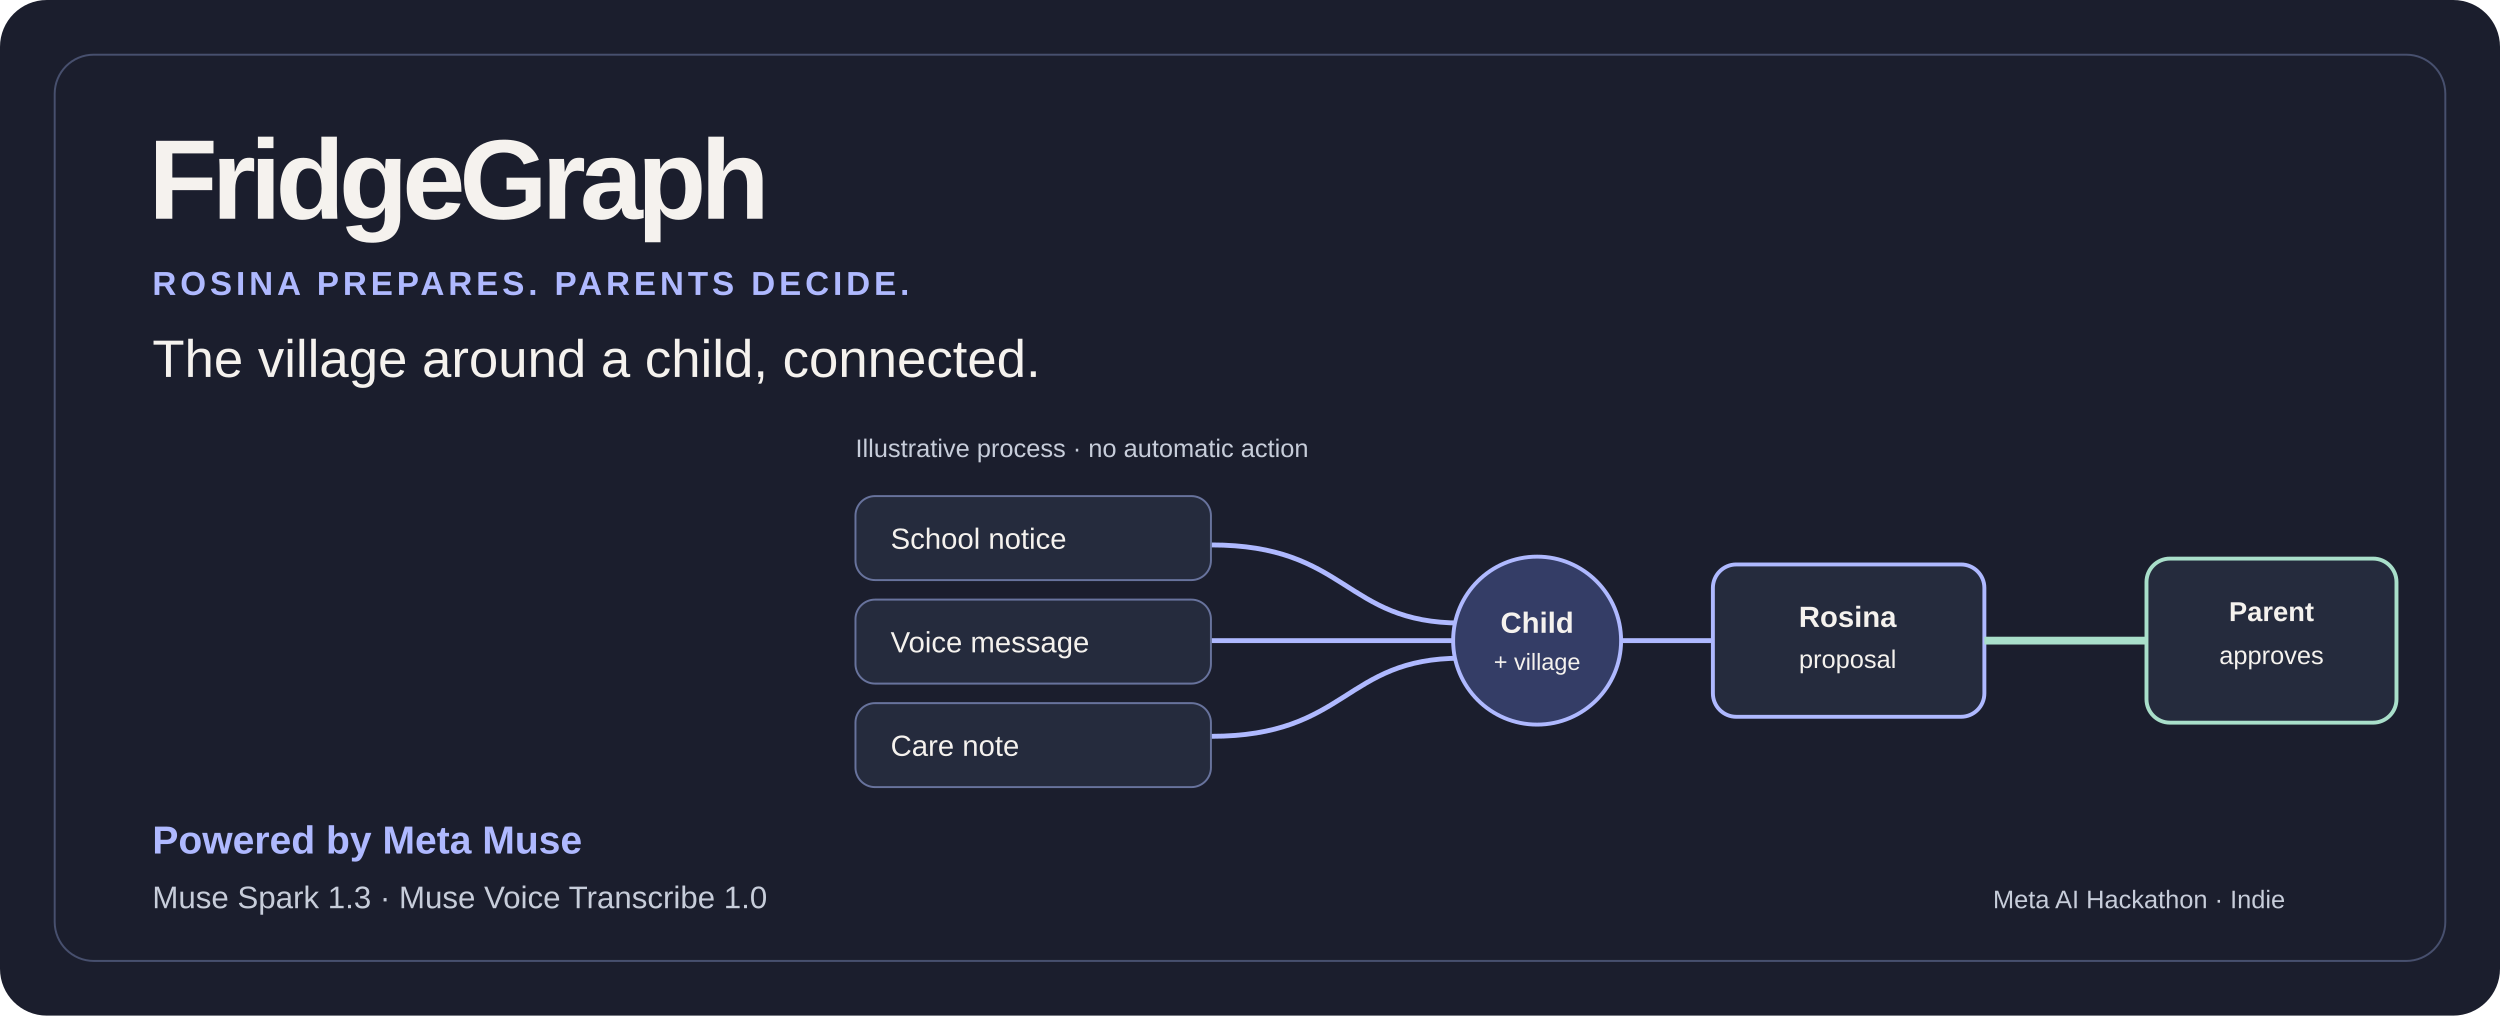
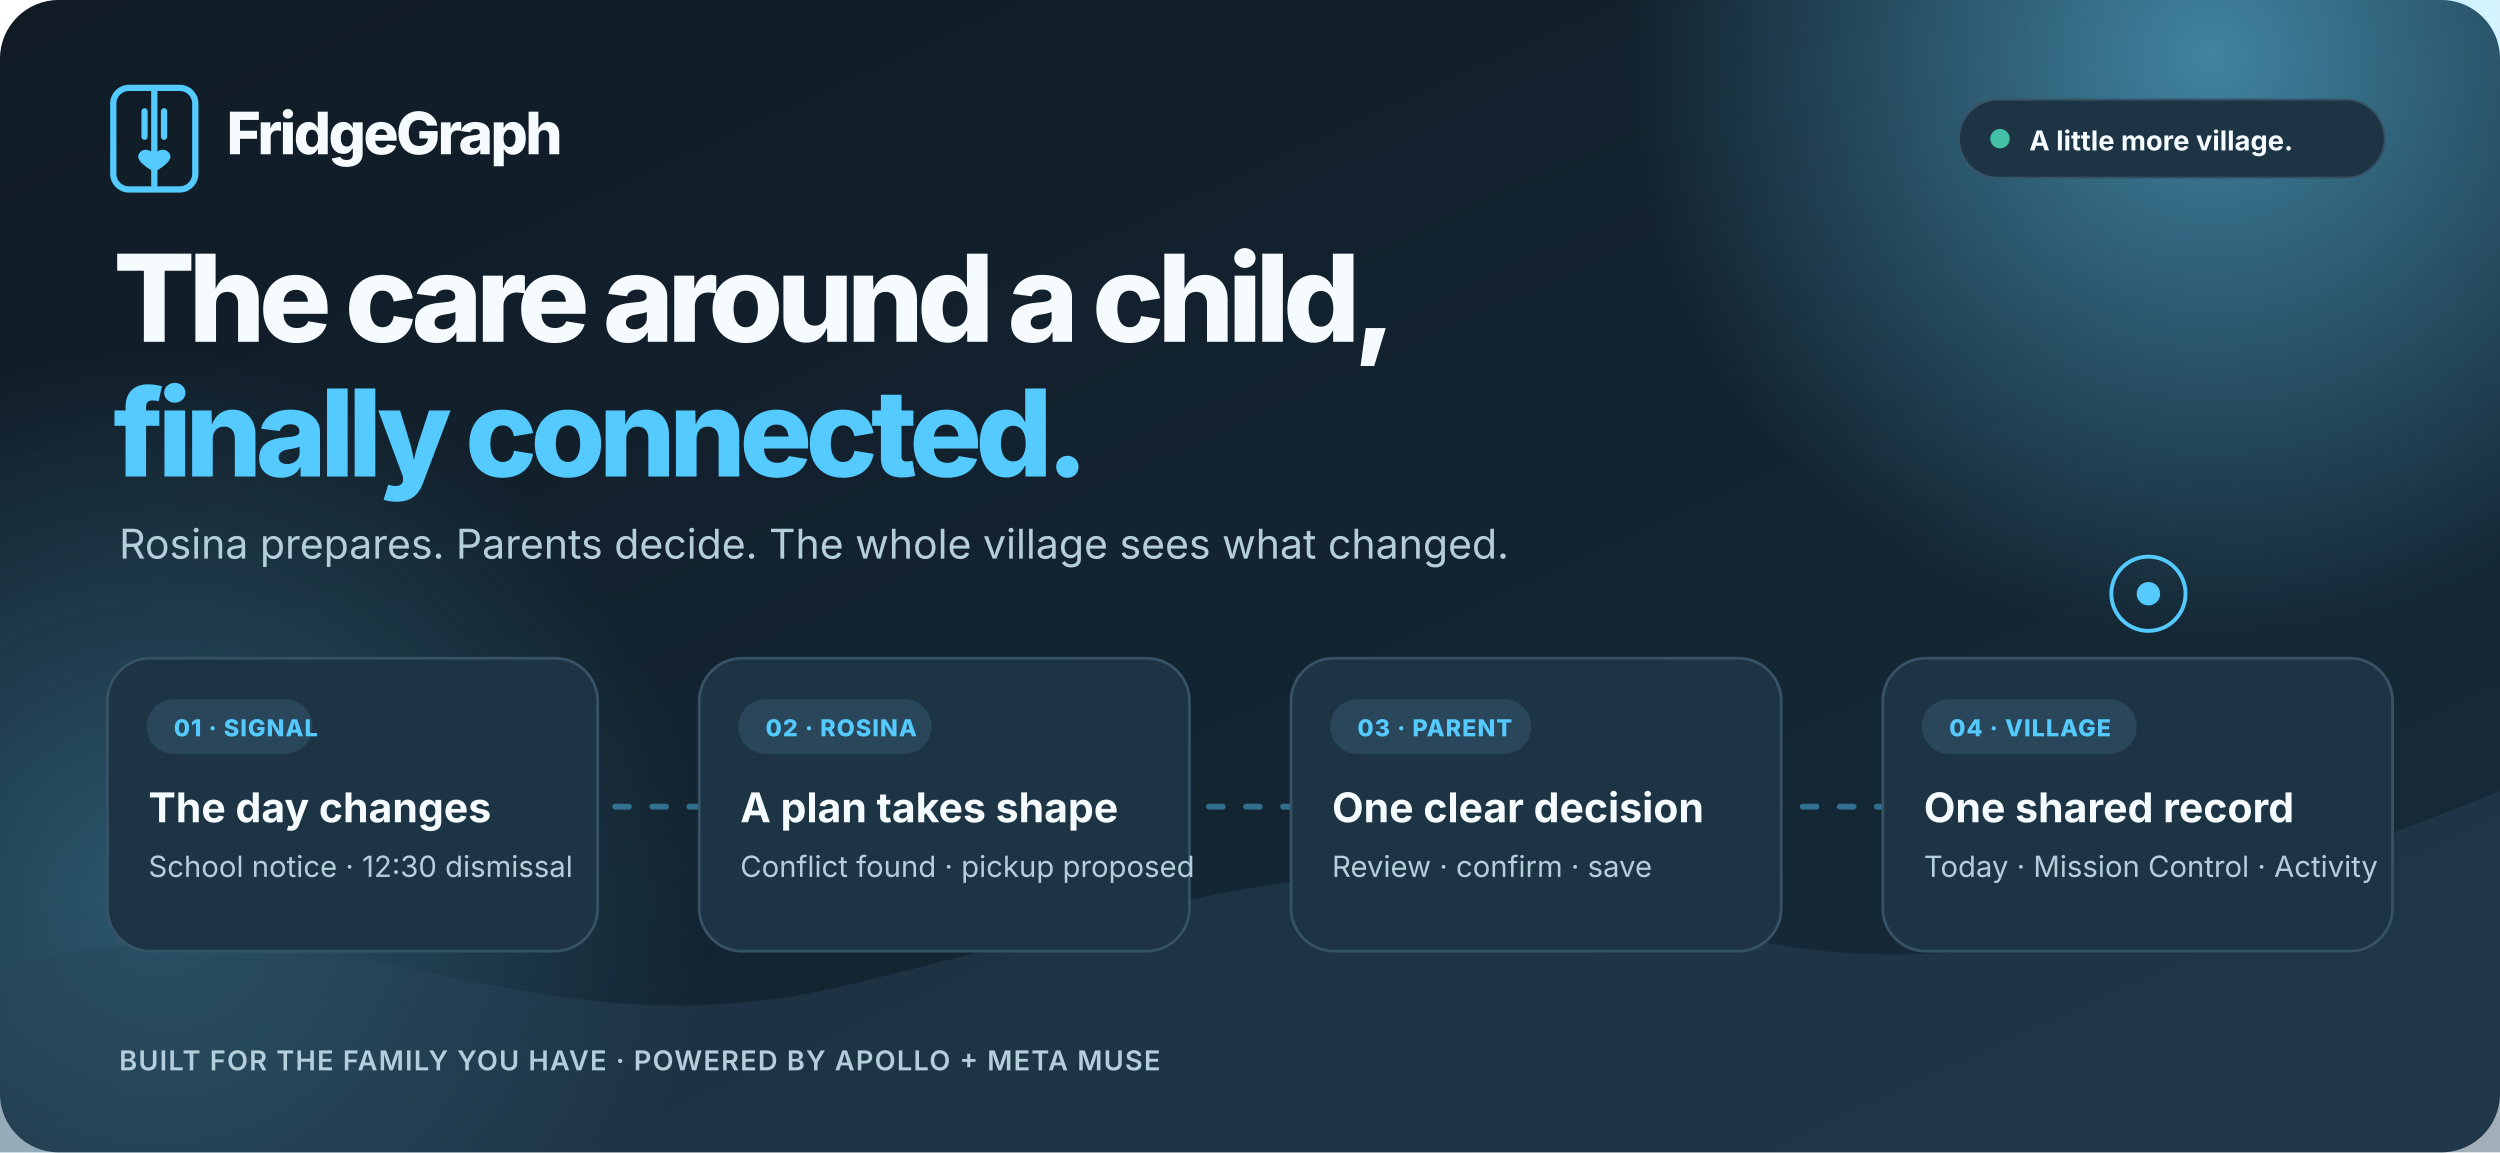
- <svg xmlns="http://www.w3.org/2000/svg" width="1280" height="520" viewBox="0 0 1280 520" role="img" aria-labelledby="title desc">
-   <style>
-     .gather,.proposal,.approve,.solid {opacity:1}
-     .disconnected,.dashed {opacity:0}
-     @media (prefers-reduced-motion: no-preference) {
-       .gather {animation: enter 14s ease-in-out 1 both}
-       .proposal {animation: propose 14s ease-in-out 1 both}
-       .approve {animation: authorize 14s ease-in-out 1 both}
-       .solid {animation: authorize 14s ease-in-out 1 both}
-       .disconnected {animation: leave 14s ease-in-out 1 both}
-       .dashed {animation: wait 14s ease-in-out 1 both}
-     }
-     @keyframes enter {0%,14% {opacity:0} 24%,100% {opacity:1}}
-     @keyframes propose {0%,29% {opacity:0} 39%,100% {opacity:1}}
-     @keyframes authorize {0%,51% {opacity:0} 62%,100% {opacity:1}}
-     @keyframes leave {0%,14% {opacity:1} 24%,100% {opacity:0}}
-     @keyframes wait {0%,29% {opacity:0} 39%,51% {opacity:1} 62%,100% {opacity:0}}
-     </style>
-   <rect width="1280" height="520" rx="24" fill="#1B1E2D" />
-   <rect x="28" y="28" width="1224" height="464" rx="20" fill="none" stroke="#68739D" opacity=".58" />
-   <text x="76" y="112" fill="#F5F2EE" font-family="Arial,Helvetica,sans-serif" font-size="58" font-weight="700" letter-spacing="-3">FridgeGraph</text>
-   <text x="78" y="151" fill="#AFB9FF" font-family="Arial,Helvetica,sans-serif" font-size="17" font-weight="700" letter-spacing="2">ROSINA PREPARES. PARENTS DECIDE.</text>
-   <text x="78" y="193" fill="#F5F2EE" font-family="Arial,Helvetica,sans-serif" font-size="27">The village around a child, connected.</text>
-   <text x="78" y="437" fill="#AFB9FF" font-family="Arial,Helvetica,sans-serif" font-size="20" font-weight="700">Powered by Meta Muse</text>
-   <text x="78" y="465" fill="#C7CDDA" font-family="Arial,Helvetica,sans-serif" font-size="16">Muse Spark 1.3 · Muse Voice Transcribe 1.0</text>
-   <text x="1170" y="465" text-anchor="end" fill="#C7CDDA" font-family="Arial,Helvetica,sans-serif" font-size="13">Meta AI Hackathon · Indie</text>
-   <g font-family="Arial,Helvetica,sans-serif" font-size="15" fill="#F5F2EE">
-     <g class="disconnected">
-       <path d="M620 279h100M620 328h100M620 377h100" stroke="#68739D" stroke-width="2" stroke-dasharray="4 7" />
-     </g>
-     <g class="gather">
-       <path d="M620 279C690 279 688 319 748 319M620 328h128M620 377C690 377 688 337 748 337" fill="none" stroke="#AFB9FF" stroke-width="2.5" />
-     </g>
-     <g>
-       <rect x="438" y="254" width="182" height="43" rx="10" fill="#252B3D" stroke="#68739D" />
-       <text x="456" y="281">School notice</text>
-       <rect x="438" y="307" width="182" height="43" rx="10" fill="#252B3D" stroke="#68739D" />
-       <text x="456" y="334">Voice message</text>
-       <rect x="438" y="360" width="182" height="43" rx="10" fill="#252B3D" stroke="#68739D" />
-       <text x="456" y="387">Care note</text>
-     </g>
-     <circle cx="787" cy="328" r="43" fill="#343D66" stroke="#AFB9FF" stroke-width="2" />
-     <text x="787" y="324" text-anchor="middle" font-size="15" font-weight="700">Child</text>
-     <text x="787" y="343" text-anchor="middle" font-size="12">+ village</text>
-     <g class="proposal">
-       <path d="M830 328h47" stroke="#AFB9FF" stroke-width="2.5" />
-       <rect x="877" y="289" width="139" height="78" rx="12" fill="#252B3D" stroke="#AFB9FF" stroke-width="2" />
-       <text x="946" y="321" text-anchor="middle" font-weight="700">Rosina</text>
-       <text x="946" y="342" text-anchor="middle" font-size="13">proposal</text>
-     </g>
-     <g class="dashed">
-       <path d="M1016 328h83" stroke="#F29B8C" stroke-width="3" stroke-dasharray="7 7" />
-     </g>
-     <g class="solid">
-       <path d="M1016 328h83" stroke="#A9DFCA" stroke-width="4" />
-     </g>
-     <g class="approve">
-       <rect x="1099" y="286" width="128" height="84" rx="12" fill="#252B3D" stroke="#A9DFCA" stroke-width="2" />
-       <text x="1163" y="318" text-anchor="middle" font-size="14" font-weight="700">Parent</text>
-       <text x="1163" y="340" text-anchor="middle" font-size="13">approves</text>
-     </g>
+ <svg xmlns="http://www.w3.org/2000/svg" viewBox="0 0 1280 590" role="img" aria-labelledby="title desc">
+   <defs>
+     <linearGradient id="sky" x1="0" y1="0" x2="1" y2="1">
+       <stop stop-color="#101b25" />
+       <stop offset="1" stop-color="#162c3b" />
+     </linearGradient>
+     <radialGradient id="glow">
+       <stop stop-color="#66d3ff" stop-opacity=".55" />
+       <stop offset="1" stop-color="#66d3ff" stop-opacity="0" />
+     </radialGradient>
+     <style>
+     svg { font-family: Inter, Geist, -apple-system, BlinkMacSystemFont, 'Segoe UI', sans-serif; }
+     .card { fill:#1c3443; stroke:#375366; stroke-width:1.4; }
+     .ink { fill:#f5fbff; } .muted { fill:#b5cedc; } .blue { fill:#54caff; }
+     .beam { fill:none; stroke:#54caff; stroke-width:3; stroke-linecap:round; stroke-dasharray:7 12; opacity:.45; }
+     .beamflow { animation: flow 9s linear infinite; }
+     .lift1 { animation: lift 9s ease-in-out infinite; }
+     .lift2 { animation: lift 9s ease-in-out -2.25s infinite; }
+     .lift3 { animation: lift 9s ease-in-out -4.5s infinite; }
+     .lift4 { animation: lift 9s ease-in-out -6.75s infinite; }
+     .pulse { transform-origin:1100px 304px; animation: pulse 3.6s ease-out infinite; }
+     .spark { animation: blink 3.6s ease-in-out infinite; }
+     @keyframes flow { to { stroke-dashoffset:-76; } }
+     @keyframes lift { 0%,17%,100% { transform:translateY(0); } 6% { transform:translateY(-9px); } }
+     @keyframes pulse { 0% { transform:scale(.77); opacity:.75; } 75%,100% { transform:scale(1.36); opacity:0; } }
+     @keyframes blink { 0%,60%,100% { opacity:.48; } 77% { opacity:1; } }
+     @media (prefers-reduced-motion: reduce) { .beamflow,.lift1,.lift2,.lift3,.lift4,.pulse,.spark { animation:none; } }
+   </style>
+   </defs>
+   <rect width="1280" height="590" rx="30" fill="url(#sky)" />
+   <circle cx="1132" cy="28" r="300" fill="url(#glow)" />
+   <circle cx="81" cy="460" r="278" fill="url(#glow)" opacity=".55" />
+   <path d="M0 496C168 447 261 545 431 505s268-86 423-35 292-13 426-65v185H0Z" fill="#29465a" opacity=".43" />
+   <g transform="translate(58 45)">
+     <rect width="42" height="52" x="0" y="0" rx="8" fill="none" stroke="#54caff" stroke-width="3.2" />
+     <path d="M21 2v48M16 12v13M26 12v13" fill="none" stroke="#54caff" stroke-width="3.2" stroke-linecap="round" />
+     <path d="M13 34c2-4 7-2 8 0 1-2 6-4 8 0 2 4-8 9-8 9s-10-5-8-9Z" fill="#54caff" />
+     <text x="58" y="34" class="ink" font-size="30" font-weight="800" letter-spacing="-1.3">FridgeGraph</text>
  </g>
-   <text x="438" y="234" fill="#C7CDDA" font-family="Arial,Helvetica,sans-serif" font-size="13">Illustrative process · no automatic action</text>
+   <rect x="1003" y="51" width="218" height="40" rx="20" fill="#1c3443" stroke="#375366" />
+   <circle cx="1024" cy="71" r="5" fill="#42bfa4" />
+   <text x="1039" y="77" class="ink" font-size="14" font-weight="650">A little more village.</text>
+   <text x="58" y="175" class="ink" font-size="62" font-weight="800" letter-spacing="-3.4">The care around a child,</text>
+   <text x="58" y="244" class="blue" font-size="62" font-weight="800" letter-spacing="-3.4">finally connected.</text>
+   <text x="61" y="286" class="muted" font-size="21">Rosina prepares. Parents decide. The whole village sees what changed.</text>
+   <path class="beam beamflow" d="M239 413H1050" />
+   <g class="lift1">
+     <rect class="card" x="55" y="337" width="251" height="150" rx="22" />
+     <rect x="75" y="358" width="85" height="28" rx="14" fill="#29465a" />
+     <text x="89" y="377" class="blue" font-size="12" font-weight="800" letter-spacing=".5">01 · SIGNAL</text>
+     <text x="76" y="421" class="ink" font-size="21" font-weight="750">The day changes</text>
+     <text x="76" y="449" class="muted" font-size="15">School notice · 12:30 dismissal</text>
+   </g>
+   <g class="lift2">
+     <rect class="card" x="358" y="337" width="251" height="150" rx="22" />
+     <rect x="378" y="358" width="99" height="28" rx="14" fill="#29465a" />
+     <text x="392" y="377" class="blue" font-size="12" font-weight="800" letter-spacing=".5">02 · ROSINA</text>
+     <text x="379" y="421" class="ink" font-size="21" font-weight="750">A plan takes shape</text>
+     <text x="379" y="449" class="muted" font-size="15">Conflict found · pickup proposed</text>
+   </g>
+   <g class="lift3">
+     <rect class="card" x="661" y="337" width="251" height="150" rx="22" />
+     <rect x="681" y="358" width="103" height="28" rx="14" fill="#29465a" />
+     <text x="695" y="377" class="blue" font-size="12" font-weight="800" letter-spacing=".5">03 · PARENT</text>
+     <text x="682" y="421" class="ink" font-size="21" font-weight="750">One clear decision</text>
+     <text x="682" y="449" class="muted" font-size="15">Review · confirm · save</text>
+   </g>
+   <g class="lift4">
+     <rect class="card" x="964" y="337" width="261" height="150" rx="22" />
+     <rect x="984" y="358" width="110" height="28" rx="14" fill="#29465a" />
+     <text x="998" y="377" class="blue" font-size="12" font-weight="800" letter-spacing=".5">04 · VILLAGE</text>
+     <text x="985" y="421" class="ink" font-size="21" font-weight="750">One shared record</text>
+     <text x="985" y="449" class="muted" font-size="15">Today · Mission Control · Activity</text>
+   </g>
+   <circle class="pulse" cx="1100" cy="304" r="19" fill="none" stroke="#54caff" stroke-width="2" />
+   <g class="spark">
+     <circle cx="1100" cy="304" r="6" fill="#54caff" />
+   </g>
+   <text x="61" y="548" class="muted" font-size="14" font-weight="600" letter-spacing=".6">BUILT FOR THE FAMILY YOU HAVE · POWERED BY APOLLO + META MUSE</text>
</svg>
